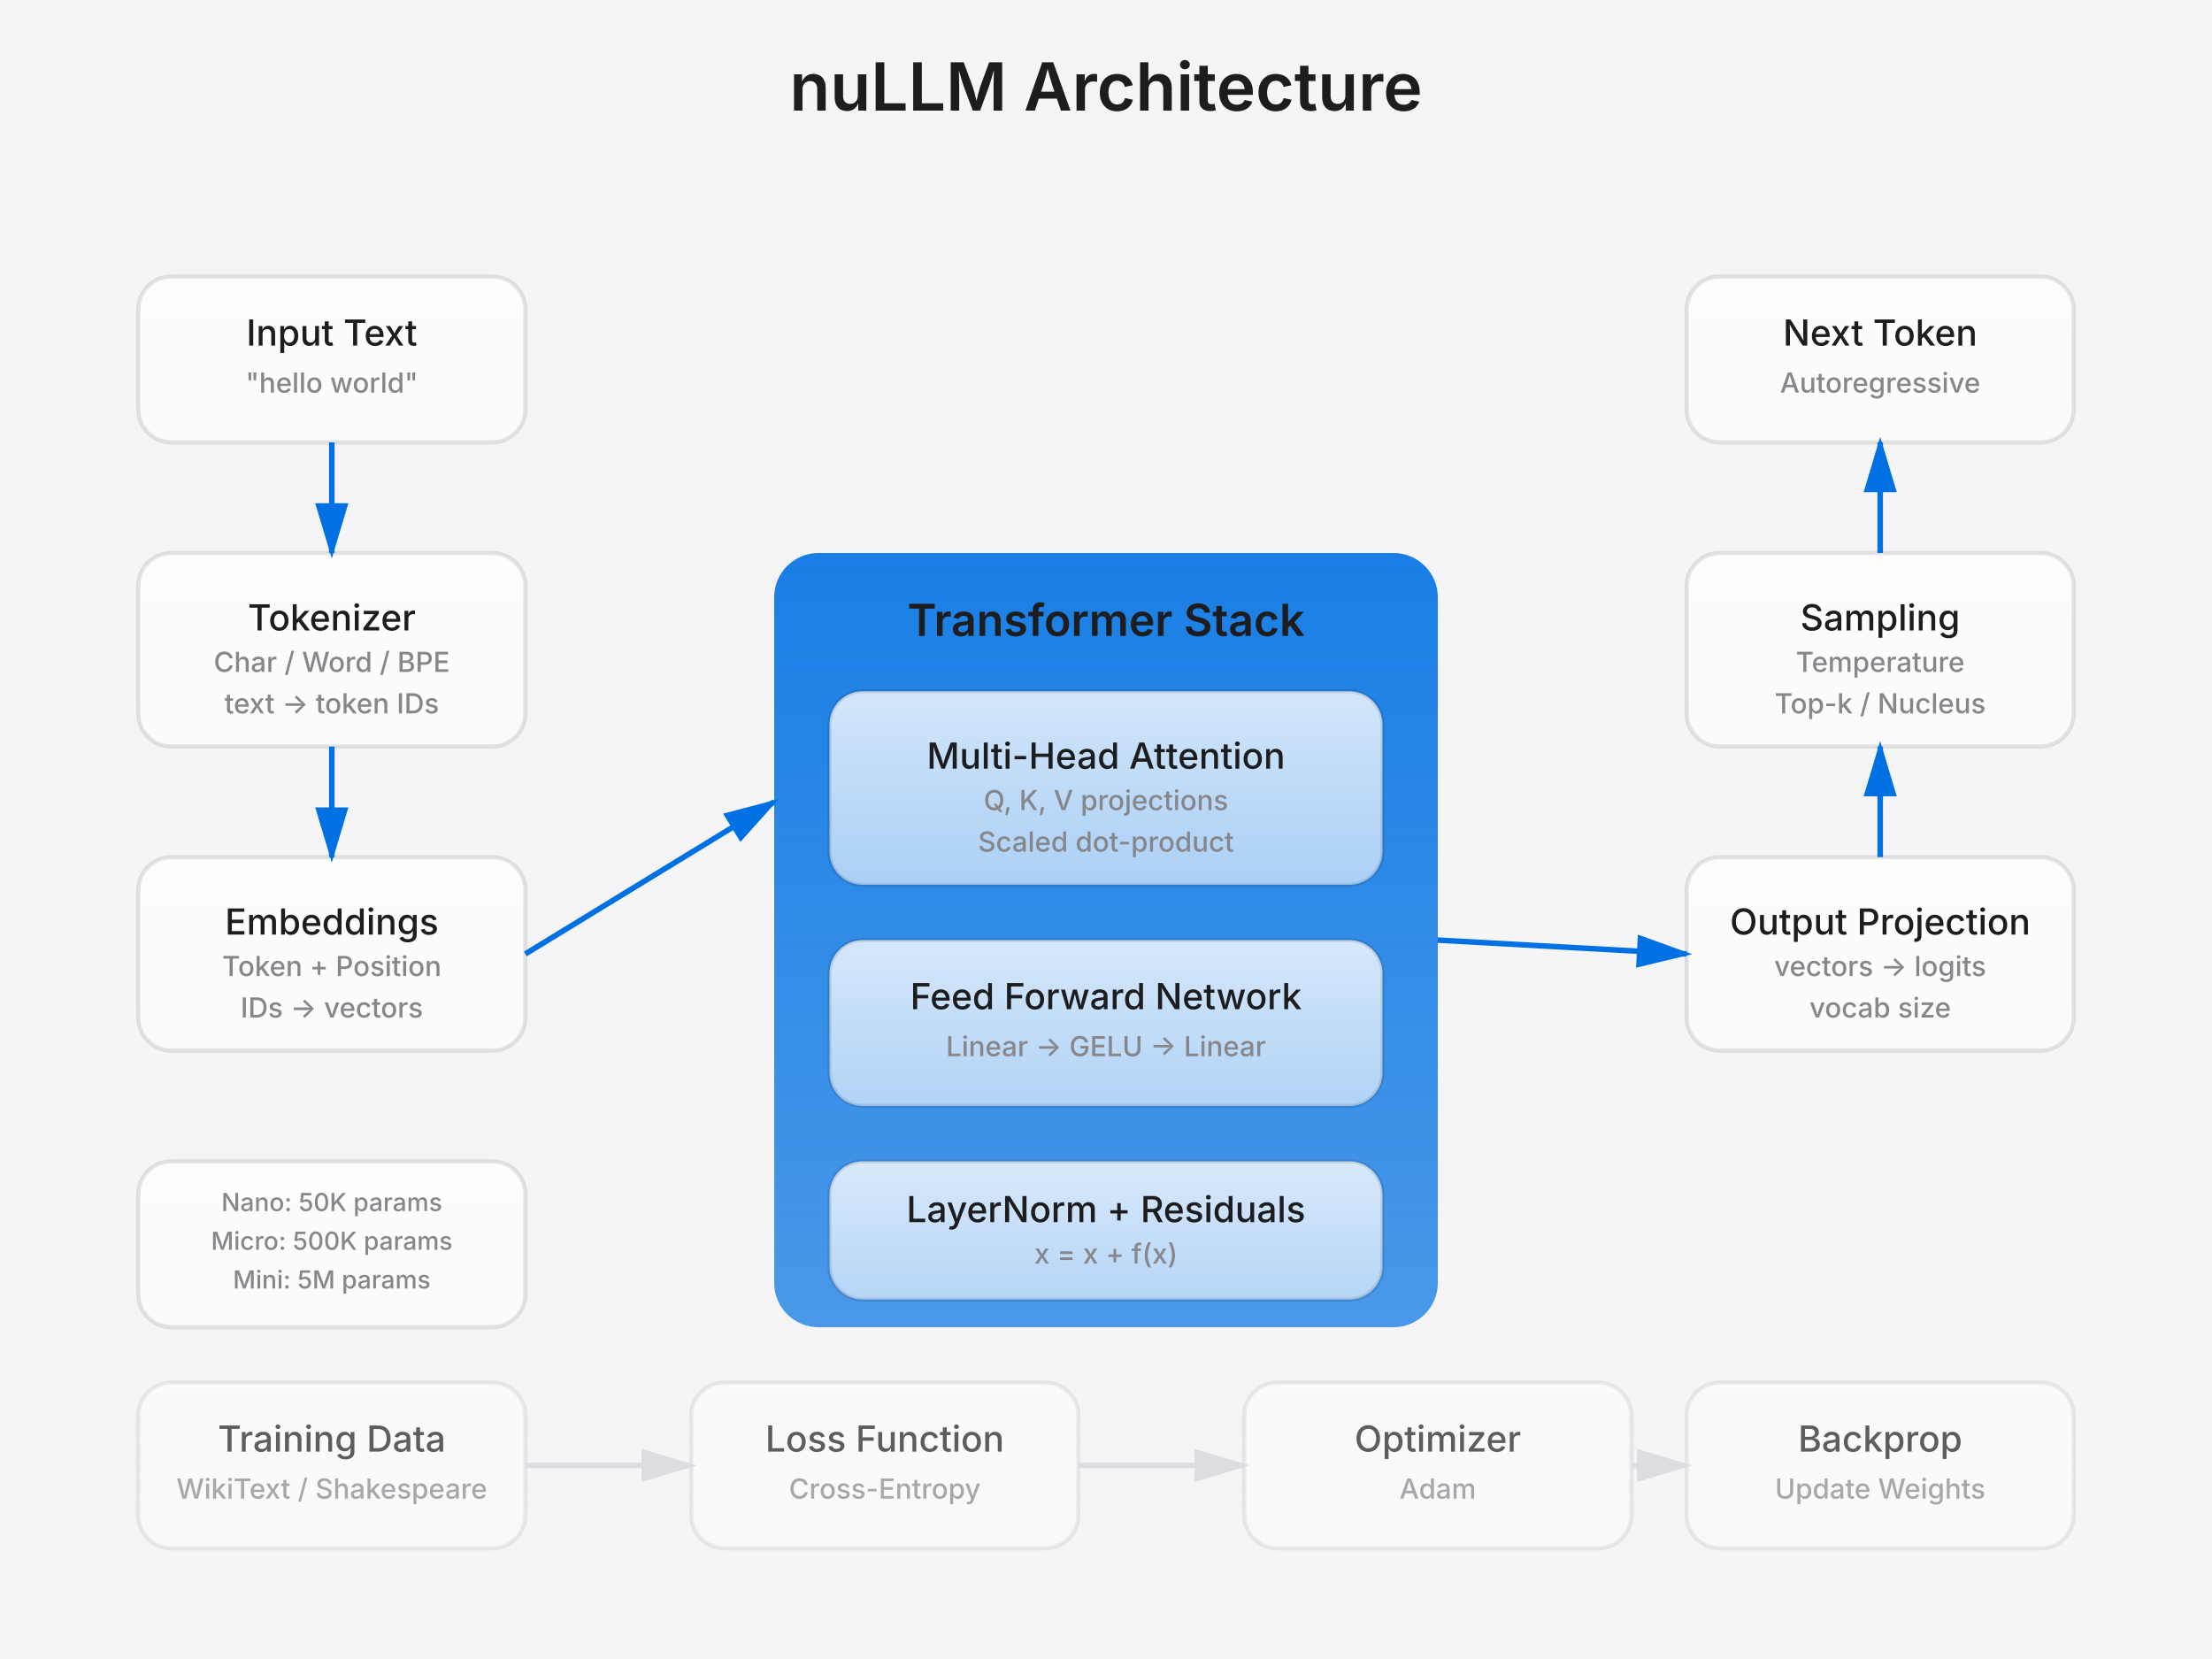
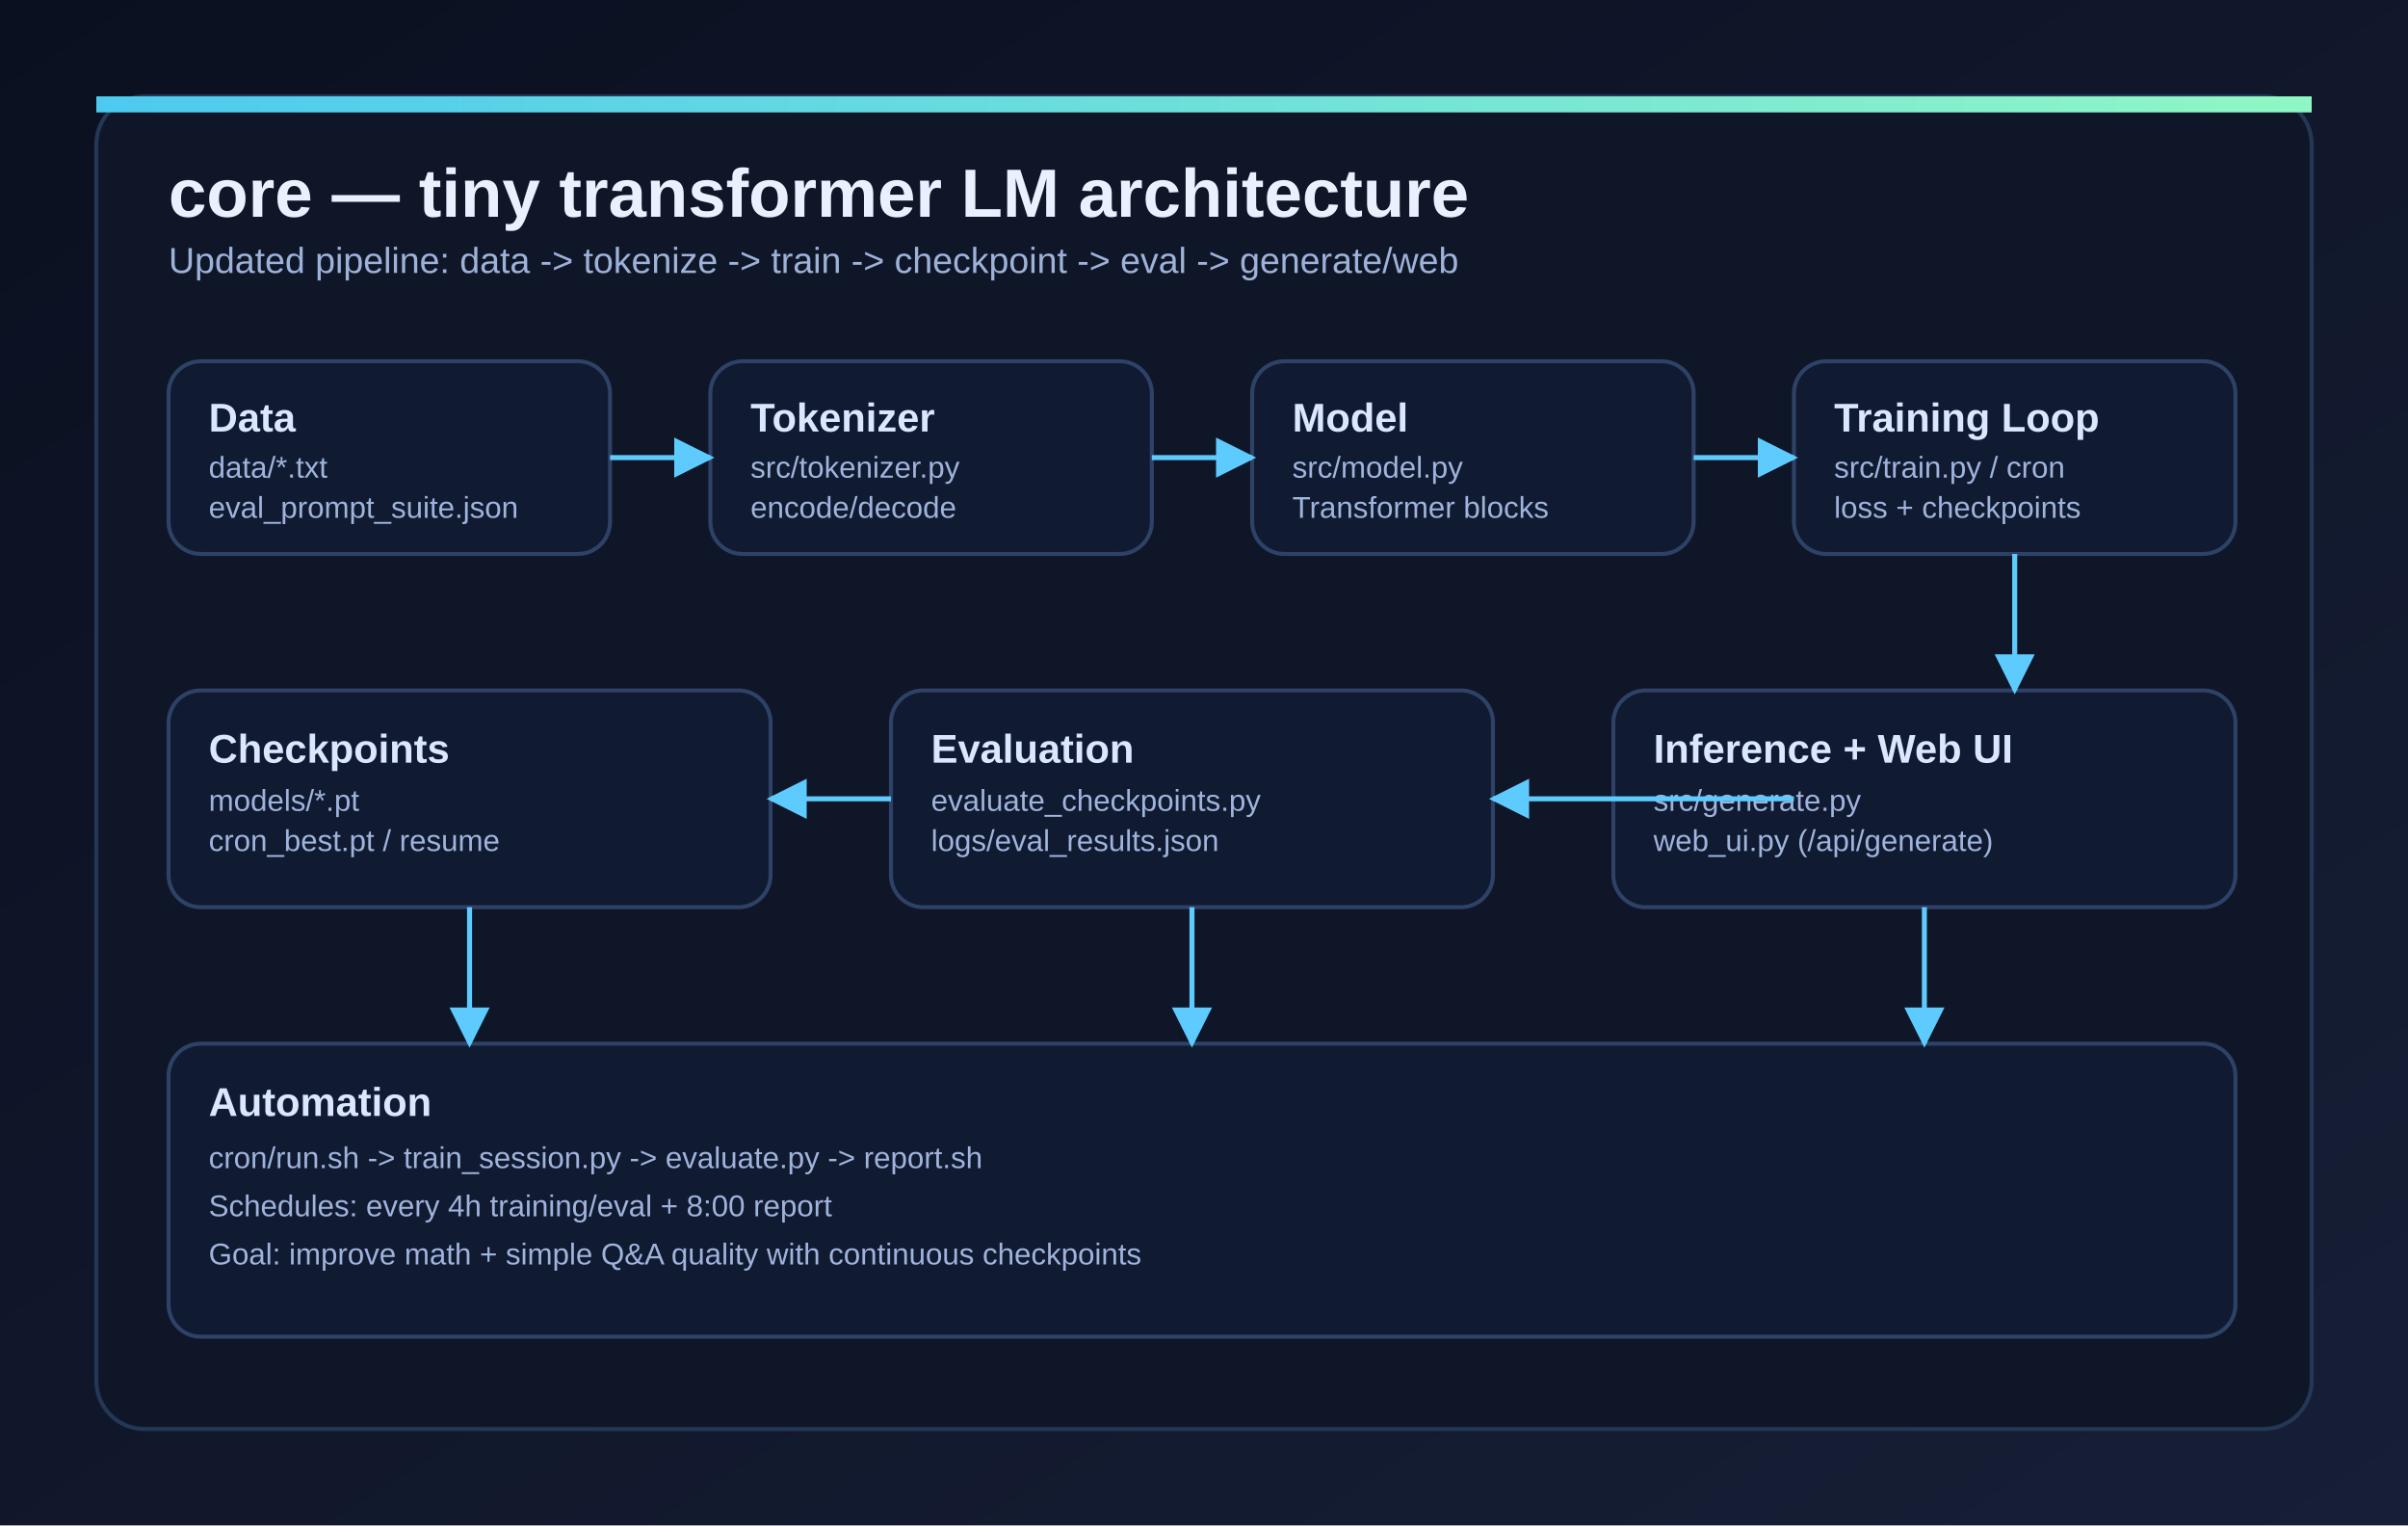
- <svg xmlns="http://www.w3.org/2000/svg" viewBox="0 0 800 600" width="800" height="600">
+ <svg xmlns="http://www.w3.org/2000/svg" viewBox="0 0 1200 760" role="img" aria-labelledby="title desc">
  <defs>
-     <filter id="blur">
-       <feGaussianBlur in="SourceGraphic" stdDeviation="20" />
-     </filter>
-     <linearGradient id="glass" x1="0%" y1="0%" x2="0%" y2="100%">
-       <stop offset="0%" style="stop-color:rgba(255,255,255,0.8);stop-opacity:1" />
-       <stop offset="100%" style="stop-color:rgba(255,255,255,0.6);stop-opacity:1" />
+     <linearGradient id="bg" x1="0" y1="0" x2="1" y2="1">
+       <stop offset="0%" stop-color="#0b1020" />
+       <stop offset="100%" stop-color="#161f36" />
    </linearGradient>
-     <linearGradient id="blue-glass" x1="0%" y1="0%" x2="0%" y2="100%">
-       <stop offset="0%" style="stop-color:rgba(0,113,227,0.9);stop-opacity:1" />
-       <stop offset="100%" style="stop-color:rgba(0,113,227,0.7);stop-opacity:1" />
+     <linearGradient id="accent" x1="0" y1="0" x2="1" y2="0">
+       <stop offset="0%" stop-color="#4cc9f0" />
+       <stop offset="100%" stop-color="#90f7c4" />
    </linearGradient>
-   </defs>
-   <style>
-     text {
-       font-family: -apple-system, BlinkMacSystemFont, 'SF Pro Display', sans-serif;
-       font-weight: 500;
-     }
-     .title { font-size: 24px; font-weight: 600; fill: #1d1d1f; }
-     .label { font-size: 13px; fill: #1d1d1f; }
-     .sub { font-size: 10px; fill: #86868b; }
-     .node { fill: url(#glass); stroke: rgba(0,0,0,0.1); stroke-width: 1.5; rx: 12; }
-     .center { fill: url(#blue-glass); rx: 16; }
-     .arrow { stroke: #d2d2d7; stroke-width: 2; fill: none; marker-end: url(#arrowhead); }
-     .flow { stroke: #0071e3; stroke-width: 2; fill: none; marker-end: url(#bluearrow); }
-   </style>
-   <defs>
-     <marker id="arrowhead" markerWidth="10" markerHeight="10" refX="9" refY="3" orient="auto">
-       <polygon points="0 0, 10 3, 0 6" fill="#d2d2d7" />
-     </marker>
-     <marker id="bluearrow" markerWidth="10" markerHeight="10" refX="9" refY="3" orient="auto">
-       <polygon points="0 0, 10 3, 0 6" fill="#0071e3" />
+     <style>
+       .h { fill:#eaf0ff; font:700 34px 'Avenir Next',Segoe UI,Arial,sans-serif; }
+       .s { fill:#9eb2d9; font:500 18px 'Avenir Next',Segoe UI,Arial,sans-serif; }
+       .b { fill:#101a30; stroke:#2e4167; stroke-width:2; rx:16; }
+       .t { fill:#dbe6ff; font:600 20px 'Avenir Next',Segoe UI,Arial,sans-serif; }
+       .n { fill:#9fb3dc; font:500 15px 'Avenir Next',Segoe UI,Arial,sans-serif; }
+       .a { stroke:#5ecbff; stroke-width:2.5; fill:none; marker-end:url(#arrow); }
+     </style>
+     <marker id="arrow" viewBox="0 0 10 10" refX="9" refY="5" markerWidth="8" markerHeight="8" orient="auto-start-reverse">
+       <path d="M 0 0 L 10 5 L 0 10 z" fill="#5ecbff" />
    </marker>
  </defs>
-   <rect width="800" height="600" fill="#f5f5f7" />
-   <text x="400" y="40" text-anchor="middle" class="title">nuLLM Architecture</text>
-   <rect class="node" x="50" y="100" width="140" height="60" />
-   <text x="120" y="125" text-anchor="middle" class="label">Input Text</text>
-   <text x="120" y="142" text-anchor="middle" class="sub">"hello world"</text>
-   <rect class="node" x="50" y="200" width="140" height="70" />
-   <text x="120" y="228" text-anchor="middle" class="label">Tokenizer</text>
-   <text x="120" y="243" text-anchor="middle" class="sub">Char / Word / BPE</text>
-   <text x="120" y="258" text-anchor="middle" class="sub">text → token IDs</text>
-   <path class="flow" d="M 120 160 L 120 200" />
-   <rect class="node" x="50" y="310" width="140" height="70" />
-   <text x="120" y="338" text-anchor="middle" class="label">Embeddings</text>
-   <text x="120" y="353" text-anchor="middle" class="sub">Token + Position</text>
-   <text x="120" y="368" text-anchor="middle" class="sub">IDs → vectors</text>
-   <path class="flow" d="M 120 270 L 120 310" />
-   <rect class="center" x="280" y="200" width="240" height="280" />
-   <text x="400" y="230" text-anchor="middle" fill="white" class="label" style="font-size: 16px; font-weight: 600;">Transformer Stack</text>
-   <rect class="node" x="300" y="250" width="200" height="70" />
-   <text x="400" y="278" text-anchor="middle" class="label">Multi-Head Attention</text>
-   <text x="400" y="293" text-anchor="middle" class="sub">Q, K, V projections</text>
-   <text x="400" y="308" text-anchor="middle" class="sub">Scaled dot-product</text>
-   <rect class="node" x="300" y="340" width="200" height="60" />
-   <text x="400" y="365" text-anchor="middle" class="label">Feed Forward Network</text>
-   <text x="400" y="382" text-anchor="middle" class="sub">Linear → GELU → Linear</text>
-   <rect class="node" x="300" y="420" width="200" height="50" />
-   <text x="400" y="442" text-anchor="middle" class="label">LayerNorm + Residuals</text>
-   <text x="400" y="457" text-anchor="middle" class="sub">x = x + f(x)</text>
-   <rect class="node" x="610" y="310" width="140" height="70" />
-   <text x="680" y="338" text-anchor="middle" class="label">Output Projection</text>
-   <text x="680" y="353" text-anchor="middle" class="sub">vectors → logits</text>
-   <text x="680" y="368" text-anchor="middle" class="sub">vocab size</text>
-   <path class="flow" d="M 520 340 L 610 345" />
-   <rect class="node" x="610" y="200" width="140" height="70" />
-   <text x="680" y="228" text-anchor="middle" class="label">Sampling</text>
-   <text x="680" y="243" text-anchor="middle" class="sub">Temperature</text>
-   <text x="680" y="258" text-anchor="middle" class="sub">Top-k / Nucleus</text>
-   <path class="flow" d="M 680 310 L 680 270" />
-   <rect class="node" x="610" y="100" width="140" height="60" />
-   <text x="680" y="125" text-anchor="middle" class="label">Next Token</text>
-   <text x="680" y="142" text-anchor="middle" class="sub">Autoregressive</text>
-   <path class="flow" d="M 680 200 L 680 160" />
-   <path class="flow" d="M 190 345 L 280 290" />
-   <g opacity="0.7">
-     <rect class="node" x="50" y="500" width="140" height="60" />
-     <text x="120" y="525" text-anchor="middle" class="label">Training Data</text>
-     <text x="120" y="542" text-anchor="middle" class="sub">WikiText / Shakespeare</text>
-     <rect class="node" x="250" y="500" width="140" height="60" />
-     <text x="320" y="525" text-anchor="middle" class="label">Loss Function</text>
-     <text x="320" y="542" text-anchor="middle" class="sub">Cross-Entropy</text>
-     <rect class="node" x="450" y="500" width="140" height="60" />
-     <text x="520" y="525" text-anchor="middle" class="label">Optimizer</text>
-     <text x="520" y="542" text-anchor="middle" class="sub">Adam</text>
-     <rect class="node" x="610" y="500" width="140" height="60" />
-     <text x="680" y="525" text-anchor="middle" class="label">Backprop</text>
-     <text x="680" y="542" text-anchor="middle" class="sub">Update Weights</text>
-     <path class="arrow" d="M 190 530 L 250 530" />
-     <path class="arrow" d="M 390 530 L 450 530" />
-     <path class="arrow" d="M 590 530 L 610 530" />
-   </g>
-   <rect class="node" x="50" y="420" width="140" height="60" />
-   <text x="120" y="438" text-anchor="middle" class="sub" style="font-size: 9px;">Nano: 50K params</text>
-   <text x="120" y="452" text-anchor="middle" class="sub" style="font-size: 9px;">Micro: 500K params</text>
-   <text x="120" y="466" text-anchor="middle" class="sub" style="font-size: 9px;">Mini: 5M params</text>
+   <rect width="1200" height="760" fill="url(#bg)" />
+   <rect x="48" y="48" width="1104" height="664" rx="24" fill="#0f1628" stroke="#243756" stroke-width="2" />
+   <rect x="48" y="48" width="1104" height="8" fill="url(#accent)" />
+   <text x="84" y="108" class="h">core — tiny transformer LM architecture</text>
+   <text x="84" y="136" class="s">Updated pipeline: data -&gt; tokenize -&gt; train -&gt; checkpoint -&gt; eval -&gt; generate/web</text>
+   <rect x="84" y="180" width="220" height="96" class="b" />
+   <text x="104" y="215" class="t">Data</text>
+   <text x="104" y="238" class="n">data/*.txt</text>
+   <text x="104" y="258" class="n">eval_prompt_suite.json</text>
+   <rect x="354" y="180" width="220" height="96" class="b" />
+   <text x="374" y="215" class="t">Tokenizer</text>
+   <text x="374" y="238" class="n">src/tokenizer.py</text>
+   <text x="374" y="258" class="n">encode/decode</text>
+   <rect x="624" y="180" width="220" height="96" class="b" />
+   <text x="644" y="215" class="t">Model</text>
+   <text x="644" y="238" class="n">src/model.py</text>
+   <text x="644" y="258" class="n">Transformer blocks</text>
+   <rect x="894" y="180" width="220" height="96" class="b" />
+   <text x="914" y="215" class="t">Training Loop</text>
+   <text x="914" y="238" class="n">src/train.py / cron</text>
+   <text x="914" y="258" class="n">loss + checkpoints</text>
+   <rect x="84" y="344" width="300" height="108" class="b" />
+   <text x="104" y="380" class="t">Checkpoints</text>
+   <text x="104" y="404" class="n">models/*.pt</text>
+   <text x="104" y="424" class="n">cron_best.pt / resume</text>
+   <rect x="444" y="344" width="300" height="108" class="b" />
+   <text x="464" y="380" class="t">Evaluation</text>
+   <text x="464" y="404" class="n">evaluate_checkpoints.py</text>
+   <text x="464" y="424" class="n">logs/eval_results.json</text>
+   <rect x="804" y="344" width="310" height="108" class="b" />
+   <text x="824" y="380" class="t">Inference + Web UI</text>
+   <text x="824" y="404" class="n">src/generate.py</text>
+   <text x="824" y="424" class="n">web_ui.py (/api/generate)</text>
+   <rect x="84" y="520" width="1030" height="146" class="b" />
+   <text x="104" y="556" class="t">Automation</text>
+   <text x="104" y="582" class="n">cron/run.sh -&gt; train_session.py -&gt; evaluate.py -&gt; report.sh</text>
+   <text x="104" y="606" class="n">Schedules: every 4h training/eval + 8:00 report</text>
+   <text x="104" y="630" class="n">Goal: improve math + simple Q&amp;A quality with continuous checkpoints</text>
+   <path d="M304 228 L354 228" class="a" />
+   <path d="M574 228 L624 228" class="a" />
+   <path d="M844 228 L894 228" class="a" />
+   <path d="M1004 276 L1004 344" class="a" />
+   <path d="M894 398 L744 398" class="a" />
+   <path d="M444 398 L384 398" class="a" />
+   <path d="M234 452 L234 520" class="a" />
+   <path d="M594 452 L594 520" class="a" />
+   <path d="M959 452 L959 520" class="a" />
</svg>
